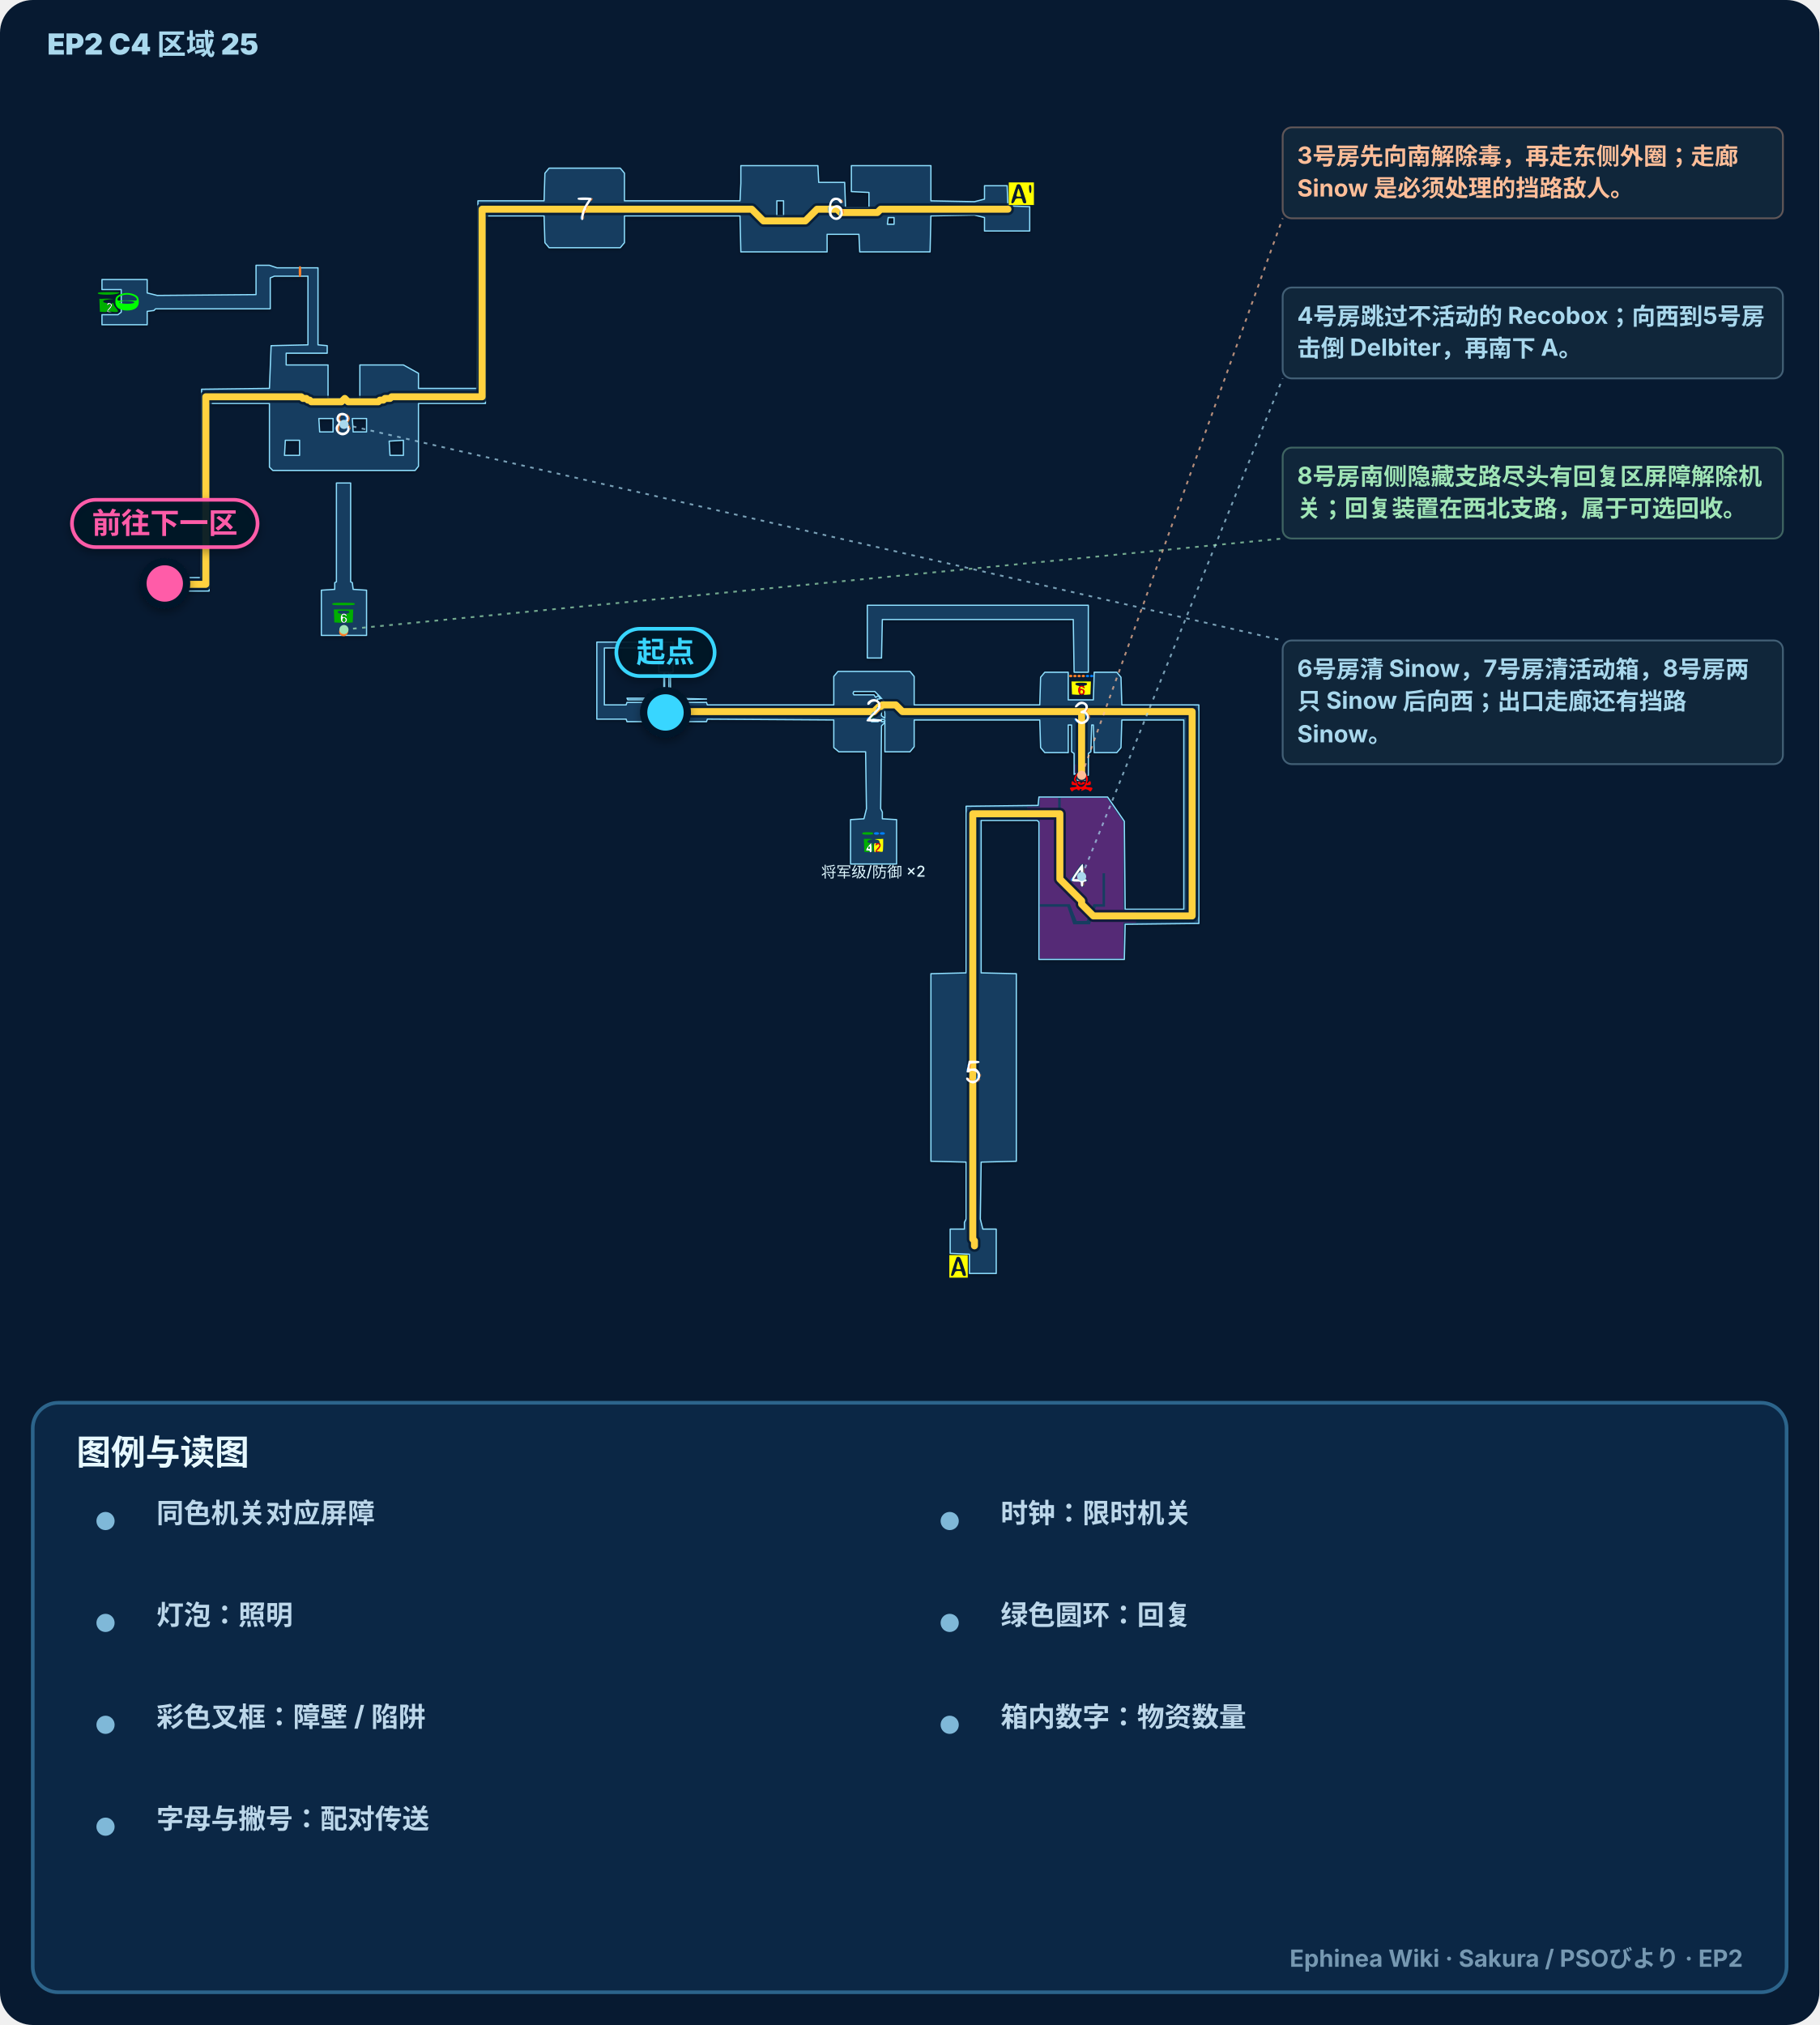
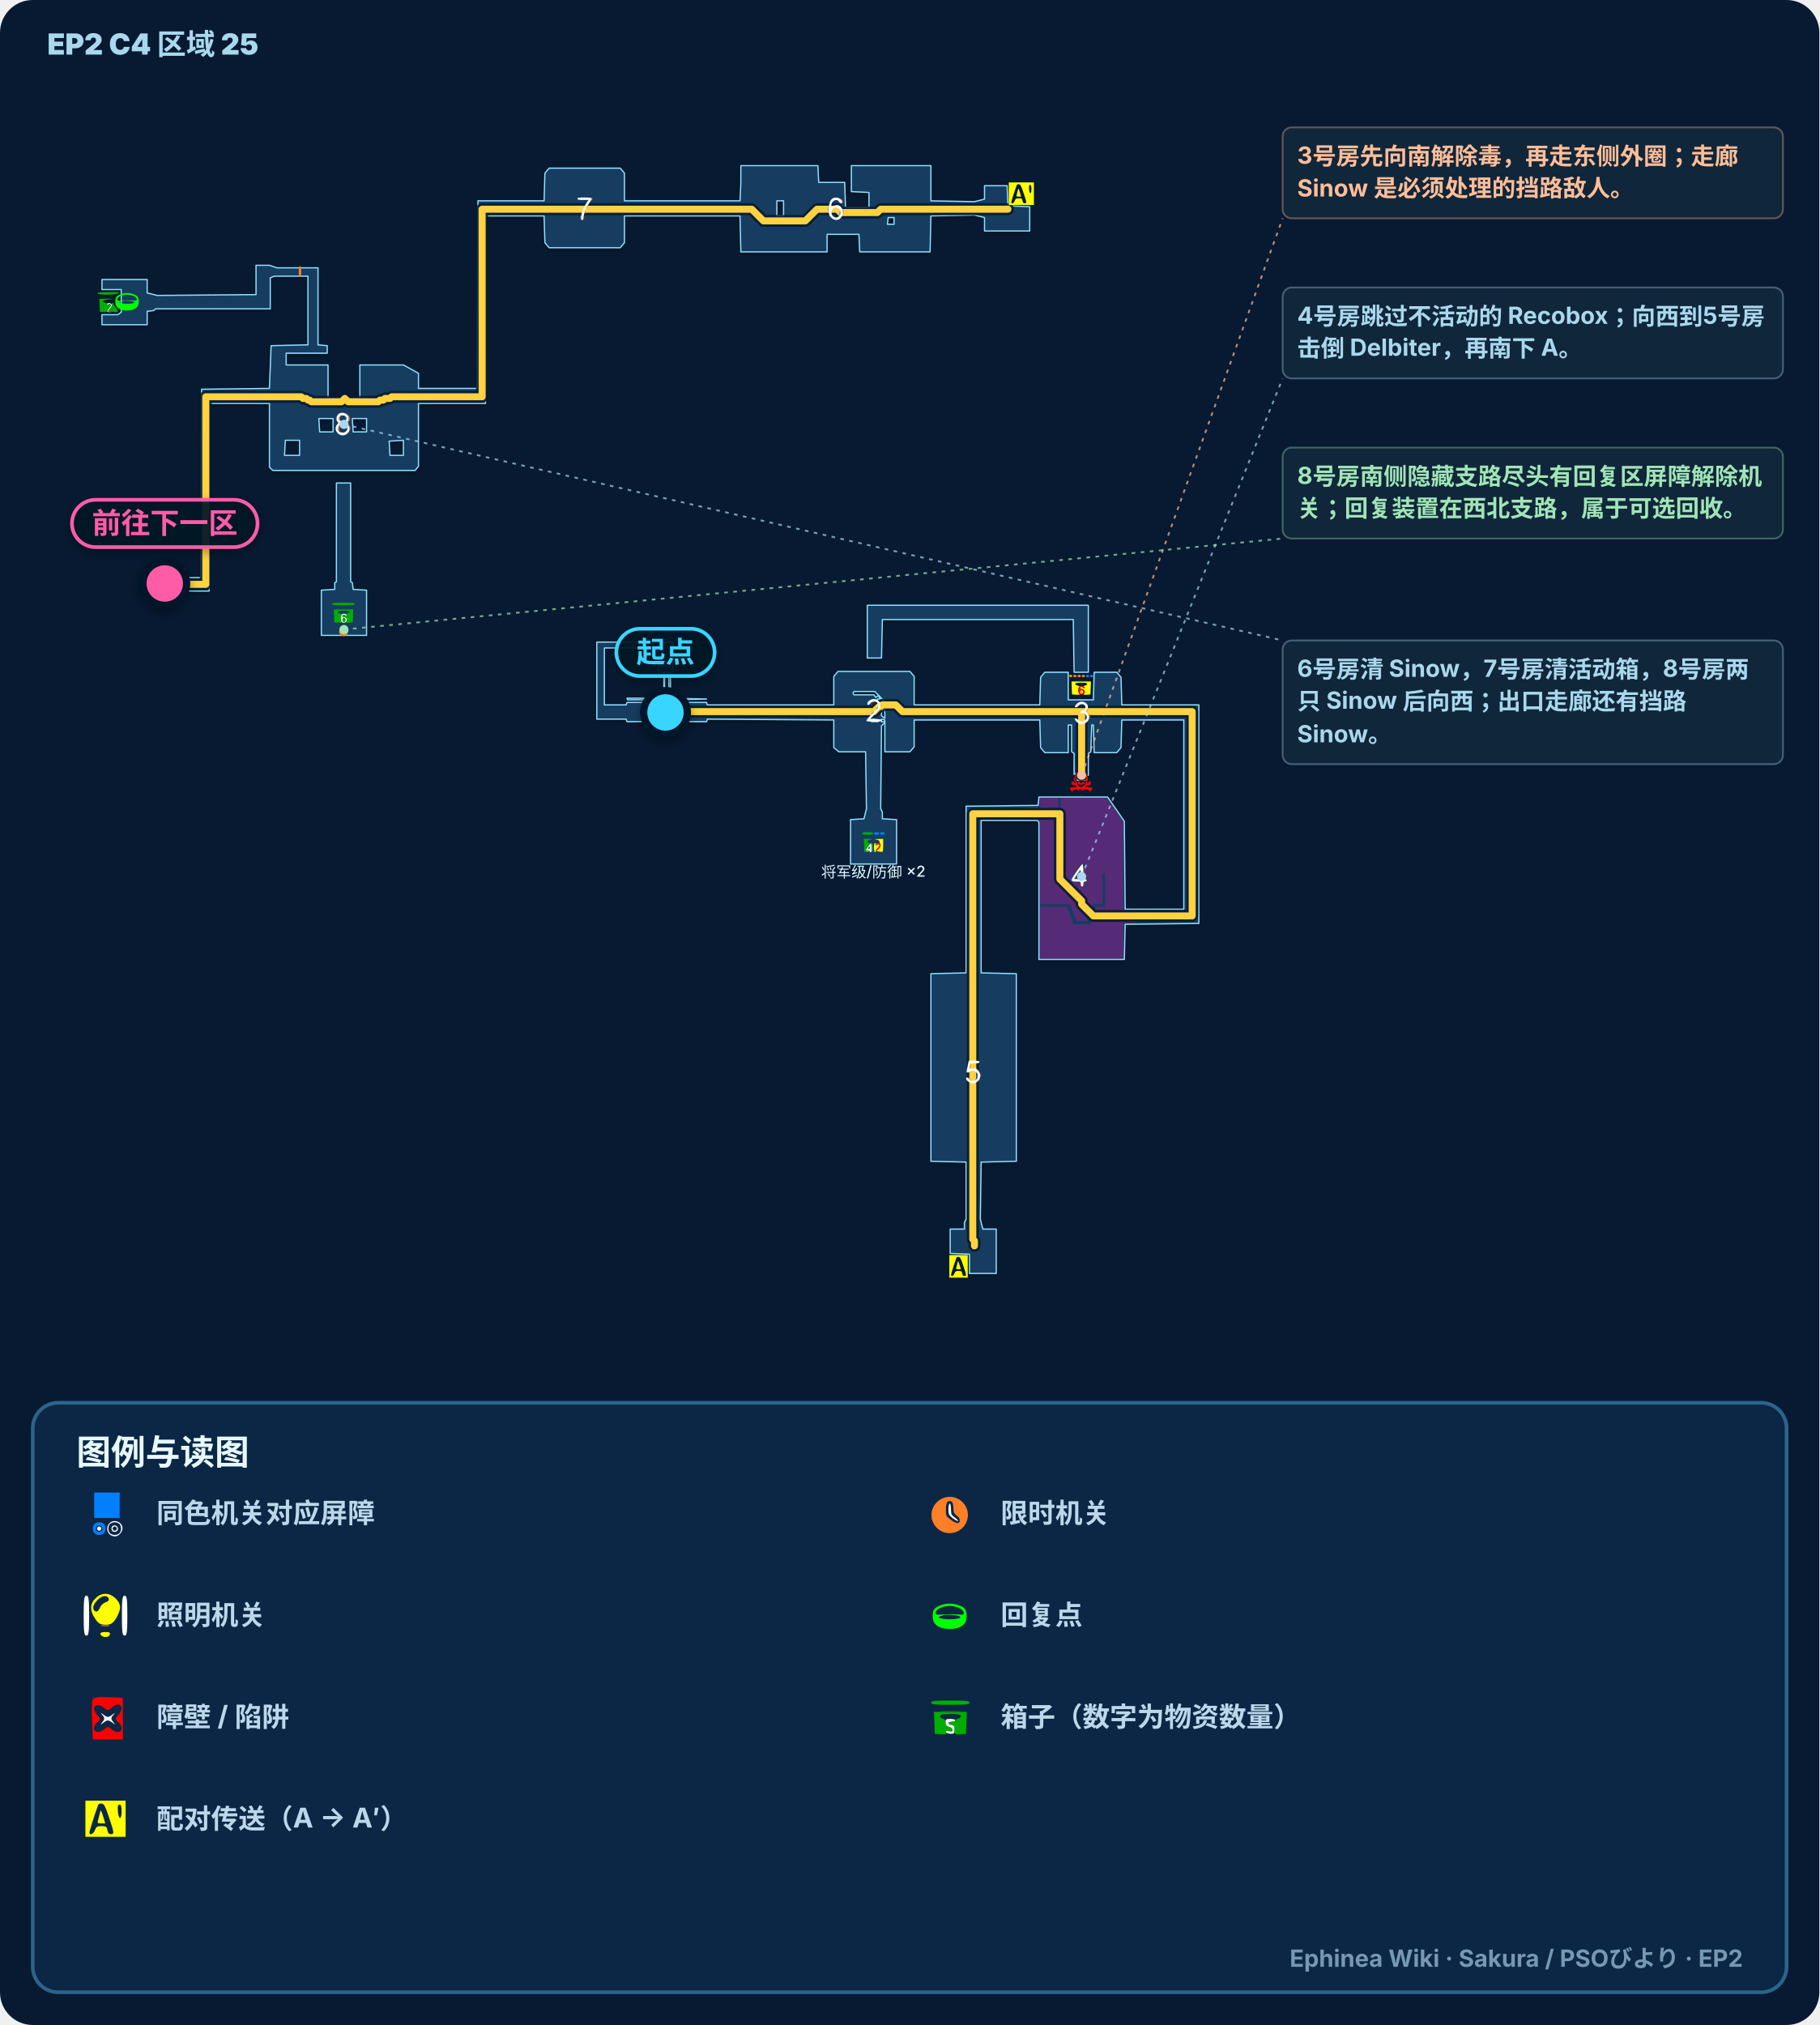
<svg xmlns="http://www.w3.org/2000/svg" viewBox="0 0 1000 1113" role="img" aria-labelledby="title desc" shape-rendering="geometricPrecision">
  <defs>
    <filter id="shadow" x="-30%" y="-30%" width="160%" height="160%">
      <feDropShadow dx="0" dy="2" stdDeviation="2.5" flood-color="#000" flood-opacity=".35" />
    </filter>
    <pattern id="dark-hatch" width="21.728" height="21.728" patternUnits="userSpaceOnUse" patternTransform="rotate(45)">
      <rect width="21.728" height="21.728" fill="#000" fill-opacity=".25" />
      <path d="M0 0V21.728" stroke="#4fe3ff" stroke-opacity=".25" stroke-width="6.518" />
    </pattern>
    <marker id="arrow-main" viewBox="0 0 10 10" refX="6" refY="5" markerWidth="3.2" markerHeight="3.2" orient="auto-start-reverse">
      <path d="M0 0 10 5 0 10Z" fill="#ffd23f" stroke="#061329" stroke-width="1" />
    </marker>
    <marker id="arrow-split" viewBox="0 0 10 10" refX="6" refY="5" markerWidth="3.2" markerHeight="3.2" orient="auto-start-reverse">
      <path d="M0 0 10 5 0 10Z" fill="#f5f7ff" stroke="#061329" stroke-width="1" />
    </marker>
    <marker id="arrow-solo" viewBox="0 0 10 10" refX="6" refY="5" markerWidth="3.2" markerHeight="3.2" orient="auto-start-reverse">
      <path d="M0 0 10 5 0 10Z" fill="#b48cff" stroke="#061329" stroke-width="1" />
    </marker>
  </defs>
  <rect width="1000" height="1113" rx="18" fill="#071a31" />
  <text x="26" y="30" text-anchor="start" fill="#a9d8ed" font-family="system-ui,-apple-system,sans-serif" font-size="16" font-weight="900">EP2 C4 区域 25</text>
  <g transform="translate(7.26068 65.2725) scale(0.460236)">
    <g filter="url(#shadow)">
      <g id="ep2-25-floor">
        <path d="M869 77L868 98L730 98L730 65L725 59L640 59L635 65L634 98L555 98L554 322L484 322L484 304L466 294L414 294L414 334L376 334L376 294L326 294L326 280L375 280L375 271L364 270L364 178L315 178L306 175L290 175L290 210L172 211L160 208L160 192L106 192L106 204L129 204L129 231L125 234L106 234L106 246L160 246L160 230L168 229L170 227L307 227L307 190L312 188L352 188L352 270L308 271L306 322L225 323L224 548L172 548L172 564L234 564L234 340L306 340L306 416L310 420L480 420L484 415L484 340L564 340L564 116L634 116L635 148L640 154L725 154L730 148L730 116L868 116L869 159L972 159L972 138L1010 138L1011 159L1095 159L1096 116L1148 115L1160 118L1160 134L1214 134L1214 105L1188 104L1187 80L1160 80L1160 96L1148 99L1096 98L1096 56L1001 56L1001 87L1022 88L1022 106L994 106L993 76L962 76L961 56L869 56Z M920 108L920 116L912 116L912 98L920 98Z M1052 122L1052 126L1044 126L1045 118L1052 118Z M382 366L382 374L366 374L365 358L382 358Z M422 366L422 374L406 374L405 358L422 358Z M342 393L342 402L324 402L325 384L342 384Z M466 393L466 402L450 402L449 385L466 384Z M386 494L386 553L384 554L384 562L368 563L368 617L422 617L422 563L406 562L405 554L403 553L403 435L386 435Z M1020 612L1020 644L1037 644L1038 598L1266 598L1267 661L1284 661L1284 581L1020 581Z M697 671L697 717L732 717L733 720L828 720L829 717L980 718L980 751L986 756L1018 756L1019 824L1016 836L1000 837L1000 890L1055 890L1055 837L1038 836L1038 828L1036 824L1037 725L1041 721L1041 756L1071 756L1076 750L1076 718L1226 718L1227 751L1232 757L1260 757L1260 724L1264 724L1264 756L1267 758L1267 783L1271 781L1271 790L1280 790L1280 784L1284 784L1284 758L1287 756L1288 724L1290 724L1291 757L1318 757L1323 751L1324 718L1398 718L1398 944L1328 944L1327 839L1307 810L1225 810L1224 820L1138 821L1138 1020L1096 1021L1096 1245L1138 1246L1138 1314L1136 1318L1136 1326L1119 1326L1119 1355L1142 1356L1142 1379L1174 1379L1174 1326L1158 1326L1155 1314L1156 1246L1198 1245L1198 1021L1156 1020L1156 838L1223 838L1225 840L1225 1004L1327 1004L1328 962L1416 961L1416 700L1324 700L1323 667L1318 661L1291 661L1290 694L1260 694L1260 661L1232 661L1227 667L1226 700L1076 700L1076 666L1071 660L985 660L980 666L980 700L829 700L828 697L787 697L785 694L828 693L785 692L785 661L788 661L788 625L697 625Z M771 647L771 661L777 661L777 692L733 692L734 694L777 694L775 697L733 697L732 700L706 700L706 632L770 632Z M783 676L783 692L778 692L778 661L783 661Z M1035 690L1041 697L1032 697L1032 693L1036 693L1033 689L1030 691L1028 688L1004 688L1003 686L1004 684L1029 684Z M783 695L783 697L778 697L778 693L783 693Z M783 703L778 704L778 702Z M1041 710L1041 716L1037 713L1037 709L1040 704Z M1033 718L1033 720L1025 720L1027 717Z M1041 718L1041 720L1037 720L1037 717Z" fill="#173d60" fill-rule="evenodd" />
      </g>
      <path d="" fill="#102b42" fill-rule="evenodd" />
      <path d="" fill="url(#dark-hatch)" fill-rule="evenodd" />
      <path d="M1268 776L1268 782L1270 782L1271 780L1280 780L1281 782L1283 782L1283 771L1268 771Z M1272 785L1271 790L1280 790L1279 783L1272 783Z M1226 816L1226 822L1211 822L1211 837L1226 837L1226 938L1262 938L1270 958L1282 958L1290 938L1301 938L1301 901L1304 901L1304 941L1293 941L1286 962L1266 962L1259 941L1226 941L1226 1003L1326 1003L1326 960L1341 960L1341 945L1326 945L1326 840L1306 811L1251 811L1251 878L1248 878L1248 811L1226 811Z M1279 899L1279 908L1283 908L1283 911L1279 911L1279 917L1275 917L1275 911L1263 911L1263 908L1275 890L1279 890Z M1271 903L1268 908L1275 908L1275 898Z" fill="#542c76" fill-rule="evenodd" />
    </g>
    <path d="M869 77L868 98L730 98L730 65L725 59L640 59L635 65L634 98L555 98L554 322L484 322L484 304L466 294L414 294L414 334L376 334L376 294L326 294L326 280L375 280L375 271L364 270L364 178L315 178L306 175L290 175L290 210L172 211L160 208L160 192L106 192L106 204L129 204L129 231L125 234L106 234L106 246L160 246L160 230L168 229L170 227L307 227L307 190L312 188L352 188L352 270L308 271L306 322L225 323L224 548L172 548L172 564L234 564L234 340L306 340L306 416L310 420L480 420L484 415L484 340L564 340L564 116L634 116L635 148L640 154L725 154L730 148L730 116L868 116L869 159L972 159L972 138L1010 138L1011 159L1095 159L1096 116L1148 115L1160 118L1160 134L1214 134L1214 105L1188 104L1187 80L1160 80L1160 96L1148 99L1096 98L1096 56L1001 56L1001 87L1022 88L1022 106L994 106L993 76L962 76L961 56L869 56Z M920 108L920 116L912 116L912 98L920 98Z M1052 122L1052 126L1044 126L1045 118L1052 118Z M382 366L382 374L366 374L365 358L382 358Z M422 366L422 374L406 374L405 358L422 358Z M342 393L342 402L324 402L325 384L342 384Z M466 393L466 402L450 402L449 385L466 384Z M386 494L386 553L384 554L384 562L368 563L368 617L422 617L422 563L406 562L405 554L403 553L403 435L386 435Z M1020 612L1020 644L1037 644L1038 598L1266 598L1267 661L1284 661L1284 581L1020 581Z M697 671L697 717L732 717L733 720L828 720L829 717L980 718L980 751L986 756L1018 756L1019 824L1016 836L1000 837L1000 890L1055 890L1055 837L1038 836L1038 828L1036 824L1037 725L1041 721L1041 756L1071 756L1076 750L1076 718L1226 718L1227 751L1232 757L1260 757L1260 724L1264 724L1264 756L1267 758L1267 783L1271 781L1271 790L1280 790L1280 784L1284 784L1284 758L1287 756L1288 724L1290 724L1291 757L1318 757L1323 751L1324 718L1398 718L1398 944L1328 944L1327 839L1307 810L1225 810L1224 820L1138 821L1138 1020L1096 1021L1096 1245L1138 1246L1138 1314L1136 1318L1136 1326L1119 1326L1119 1355L1142 1356L1142 1379L1174 1379L1174 1326L1158 1326L1155 1314L1156 1246L1198 1245L1198 1021L1156 1020L1156 838L1223 838L1225 840L1225 1004L1327 1004L1328 962L1416 961L1416 700L1324 700L1323 667L1318 661L1291 661L1290 694L1260 694L1260 661L1232 661L1227 667L1226 700L1076 700L1076 666L1071 660L985 660L980 666L980 700L829 700L828 697L787 697L785 694L828 693L785 692L785 661L788 661L788 625L697 625Z M771 647L771 661L777 661L777 692L733 692L734 694L777 694L775 697L733 697L732 700L706 700L706 632L770 632Z M783 676L783 692L778 692L778 661L783 661Z M1035 690L1041 697L1032 697L1032 693L1036 693L1033 689L1030 691L1028 688L1004 688L1003 686L1004 684L1029 684Z M783 695L783 697L778 697L778 693L783 693Z M783 703L778 704L778 702Z M1041 710L1041 716L1037 713L1037 709L1040 704Z M1033 718L1033 720L1025 720L1027 717Z M1041 718L1041 720L1037 720L1037 717Z" fill="none" stroke="#8edfff" stroke-width="1.5" stroke-linejoin="round" />
    <path d="M780 708 L1028 708 L1034 702 L1036 702 L1038 700 L1054 700 L1062 708 L1276 708 L1276 784 L1276 708 L1408 708 L1408 952 L1290 952 L1276 938 L1276 934 L1250 908 L1250 830 L1146 830 L1146 1136 L1146 1338 L1148 1340 L1148 1346" fill="none" stroke="#071a31" stroke-opacity=".85" stroke-width="14.341" stroke-linecap="round" stroke-linejoin="round" />
    <path data-role="main" d="M780 708 L1028 708 L1034 702 L1036 702 L1038 700 L1054 700 L1062 708 L1276 708 L1276 784 L1276 708 L1408 708 L1408 952 L1290 952 L1276 938 L1276 934 L1250 908 L1250 830 L1146 830 L1146 1136 L1146 1338 L1148 1340 L1148 1346" fill="none" stroke="#ffd23f" stroke-width="8.365" stroke-linecap="round" stroke-linejoin="round" />
    <path d="M1188 108 L1036 108 L1032 112 L988 112 L984 108 L960 108 L946 122 L896 122 L882 108 L680 108 L560 108 L560 332 L452 332 L450 334 L444 334 L442 336 L438 336 L436 338 L400 338 L396 334 L392 338 L356 338 L354 336 L352 336 L350 334 L346 334 L344 332 L230 332 L230 556 L180 556" fill="none" stroke="#071a31" stroke-opacity=".85" stroke-width="14.341" stroke-linecap="round" stroke-linejoin="round" />
    <path data-role="main" d="M1188 108 L1036 108 L1032 112 L988 112 L984 108 L960 108 L946 122 L896 122 L882 108 L680 108 L560 108 L560 332 L452 332 L450 334 L444 334 L442 336 L438 336 L436 338 L400 338 L396 334 L392 338 L356 338 L354 336 L352 336 L350 334 L346 334 L344 332 L230 332 L230 556 L180 556" fill="none" stroke="#ffd23f" stroke-width="8.365" stroke-linecap="round" stroke-linejoin="round" marker-end="url(#arrow-main)" />
    <g transform="translate(0,1450) scale(0.1,-0.1)" fill="#ffffff" stroke="none">
      <path d="M6740 13545 c0 -12 14 -15 65 -15 l65 0 -31 -47 c-50 -79 -76 -193 -44 -193 9 0 15 9 15 25 0 39 35 128 69 178 17 25 31 50 31 56 0 7 -31 11 -85 11 -69 0 -85 -3 -85 -15z M9787 13549 c-30 -18 -47 -65 -47 -134 0 -60 3 -69 29 -96 65 -64 154 -8 137 86 -11 58 -67 82 -114 49 -21 -14 -22 -14 -22 8 0 58 65 91 92 48 15 -23 38 -27 38 -5 0 42 -70 69 -113 44z m75 -126 c37 -33 11 -103 -38 -103 -13 0 -30 10 -38 22 -43 61 22 130 76 81z M1127 12294 c-14 -14 -7 -26 8 -14 12 10 19 10 27 2 9 -9 5 -19 -15 -40 -36 -38 -34 -52 6 -51 31 2 31 2 3 6 l-28 5 27 28 c15 15 25 36 23 47 -3 18 -38 30 -51 17z M3900 10983 c-38 -14 -54 -79 -26 -102 13 -11 12 -15 -5 -32 -27 -27 -24 -74 6 -104 70 -71 187 19 126 96 -17 22 -17 27 -5 44 40 55 -26 123 -96 98z m74 -45 c14 -23 -3 -52 -33 -56 -42 -6 -67 38 -39 66 17 17 58 11 72 -10z m1 -108 c40 -44 -13 -98 -71 -71 -17 8 -24 19 -24 40 0 49 61 69 95 31z M3922 8578 c-17 -17 -15 -73 3 -88 31 -26 82 13 56 44 -8 9 -22 16 -32 16 -21 0 -25 15 -8 26 6 3 16 1 22 -5 17 -17 31 -13 17 4 -15 18 -42 19 -58 3z m45 -54 c8 -21 -13 -42 -28 -27 -13 13 -5 43 11 43 6 0 13 -7 17 -16z M10235 7558 c-23 -13 -35 -28 -35 -45 0 -20 24 -15 38 7 14 22 61 27 80 8 27 -27 13 -64 -40 -114 -51 -47 -88 -91 -88 -106 0 -5 41 -8 90 -8 73 0 90 3 90 15 0 12 -14 15 -65 15 -36 0 -65 2 -65 5 0 2 27 31 60 63 52 50 60 63 60 94 0 61 -69 98 -125 66z M7763 7502 c-53 -47 -58 -73 -8 -42 l35 22 0 -106 c0 -88 3 -106 15 -106 13 0 15 22 15 135 0 74 -3 135 -7 135 -5 -1 -27 -18 -50 -38z M12705 7515 c-14 -13 -25 -29 -25 -35 0 -17 24 -11 43 10 22 26 63 26 77 1 13 -26 3 -50 -25 -57 -36 -9 -40 -34 -7 -34 51 0 71 -50 34 -83 -25 -23 -58 -21 -82 3 -22 22 -40 26 -40 10 0 -21 49 -60 75 -60 77 0 124 81 75 130 -19 19 -19 22 -5 44 44 67 -62 130 -120 71z M10224 5828 c-12 -12 -27 -33 -33 -45 -11 -21 -9 -23 14 -23 14 0 25 -4 25 -10 0 -14 17 -12 23 3 2 6 1 32 -2 55 l-6 44 -21 -24z m2 -45 c-10 -10 -19 5 -10 18 6 11 8 11 12 0 2 -7 1 -15 -2 -18z M12701 5513 c-78 -112 -78 -123 -6 -123 54 0 55 0 55 -30 0 -20 5 -30 15 -30 10 0 15 10 15 30 0 23 4 30 20 30 11 0 20 7 20 15 0 8 -9 15 -20 15 -19 0 -20 7 -20 90 0 50 -4 90 -9 90 -5 0 -37 -39 -70 -87z m49 -38 l0 -55 -40 0 -40 0 36 55 c20 30 38 55 40 55 2 0 4 -25 4 -55z M11400 3193 c-6 -32 -13 -64 -15 -70 -5 -15 31 -18 40 -3 10 17 61 11 78 -8 22 -24 21 -65 -1 -85 -26 -23 -69 -22 -84 3 -15 23 -38 27 -38 6 0 -22 49 -56 82 -56 19 0 40 10 59 29 38 38 39 87 3 126 -22 24 -31 27 -65 22 -41 -5 -44 -2 -33 41 6 19 13 22 60 22 41 0 54 4 54 15 0 12 -14 15 -64 15 l-65 0 -11 -57z" />
    </g>
    <g transform="translate(0,1450) scale(0.1,-0.1)" fill="#ffff00" stroke="none">
      <path d="M11890 13605 l0 -135 150 0 150 0 0 135 0 135 -150 0 -150 0 0 -135z m176 10 c40 -118 40 -125 14 -125 -15 0 -22 9 -26 30 -6 27 -10 30 -44 30 -33 0 -39 -4 -49 -30 -10 -30 -41 -42 -41 -17 0 11 42 144 65 205 3 7 15 12 27 10 17 -2 27 -21 54 -103z m94 44 c0 -66 -24 -62 -28 4 -2 37 0 47 12 47 12 0 16 -12 16 -51z M11997 13643 c-4 -15 -9 -38 -13 -50 -6 -20 -3 -23 24 -23 l30 0 -14 47 c-18 58 -20 60 -27 26z M12642 7703 l3 -78 50 -3 c40 -3 48 -1 38 9 -7 7 -13 28 -13 45 0 18 6 36 13 41 8 5 2 9 -18 13 -18 3 -30 11 -30 20 0 12 15 15 70 15 56 0 70 -3 70 -15 0 -8 -10 -16 -23 -18 -19 -3 -21 -6 -11 -18 14 -16 -2 -19 -18 -3 -6 6 -16 8 -22 5 -17 -11 -13 -26 8 -26 30 0 47 -28 32 -51 -11 -19 -10 -20 31 -17 l43 3 3 78 3 77 -116 0 -116 0 3 -77z M12743 7664 c-8 -21 13 -42 28 -27 13 13 5 43 -11 43 -6 0 -13 -7 -17 -16z M10310 5891 c24 -4 35 -11 35 -23 0 -9 4 -20 8 -24 14 -14 7 -41 -19 -65 l-26 -24 34 -7 c18 -3 36 -4 40 -2 5 3 8 39 8 80 l0 74 -57 -1 c-49 -1 -52 -3 -23 -8z M10280 5795 c0 -30 5 -55 10 -55 6 0 10 5 10 12 0 7 12 25 27 40 20 21 24 31 15 40 -8 8 -15 8 -28 -3 -16 -12 -17 -12 -11 4 4 11 2 17 -8 17 -11 0 -15 -13 -15 -55z M11180 795 l0 -135 110 0 110 0 0 135 0 135 -110 0 -110 0 0 -135z m166 10 c40 -118 40 -125 14 -125 -15 0 -22 9 -26 30 -6 27 -10 30 -44 30 -33 0 -39 -4 -49 -30 -10 -30 -41 -42 -41 -17 0 11 42 144 65 205 3 7 15 12 27 10 17 -2 27 -21 54 -103z M11277 833 c-4 -15 -9 -38 -13 -50 -6 -20 -3 -23 24 -23 l30 0 -14 47 c-18 58 -20 60 -27 26z" />
    </g>
    <g transform="translate(0,1450) scale(0.1,-0.1)" fill="#00ff00" stroke="none">
      <path d="M1274 12401 c-46 -21 -54 -35 -54 -91 0 -63 52 -100 140 -100 89 0 140 37 140 102 0 54 -12 73 -60 92 -53 21 -115 20 -166 -3z m166 -19 c43 -21 50 -59 10 -54 -14 2 -54 3 -90 3 -36 0 -76 -1 -90 -3 -19 -2 -25 2 -25 17 0 27 58 55 115 55 25 0 61 -8 80 -18z m1 -68 c21 -13 -15 -24 -81 -24 -65 0 -111 14 -80 24 8 2 22 7 30 10 19 7 116 0 131 -10z" />
    </g>
    <g transform="translate(0,1450) scale(0.1,-0.1)" fill="#00ae00" stroke="none">
      <path d="M1010 12415 c0 -22 205 -22 246 0 27 14 20 15 -108 15 -116 0 -138 -2 -138 -15z M1032 12273 l3 -78 43 -3 c29 -2 42 1 42 9 0 7 12 26 27 41 20 21 24 31 15 40 -8 8 -15 8 -28 -3 -16 -12 -17 -12 -11 3 4 13 0 18 -21 20 -16 2 -27 9 -27 18 0 11 16 16 65 21 l65 6 -88 1 -88 2 3 -77z M1177 12279 c4 -13 -3 -30 -22 -49 l-27 -28 55 -7 c75 -10 84 -1 47 41 -16 19 -30 41 -30 49 0 8 -6 15 -14 15 -9 0 -12 -7 -9 -21z M3810 8705 c0 -13 22 -15 135 -15 113 0 135 2 135 15 0 13 -22 15 -135 15 -113 0 -135 -2 -135 -15z M3832 8563 l3 -78 50 -3 c40 -3 48 -1 38 9 -7 7 -13 28 -13 45 0 18 6 36 13 41 8 5 2 9 -18 13 -18 3 -30 11 -30 20 0 12 15 15 70 15 56 0 70 -3 70 -15 0 -8 -10 -16 -23 -18 -19 -3 -21 -6 -11 -18 14 -16 -2 -19 -18 -3 -6 6 -16 8 -22 5 -17 -11 -13 -26 8 -26 30 0 47 -28 32 -51 -11 -19 -10 -20 31 -17 l43 3 3 78 3 77 -116 0 -116 0 3 -77z M3933 8524 c-8 -21 13 -42 28 -27 13 13 5 43 -11 43 -6 0 -13 -7 -17 -16z M10140 5965 c0 -12 14 -15 65 -15 51 0 65 3 65 15 0 12 -14 15 -65 15 -51 0 -65 -3 -65 -15z M10162 5823 l3 -78 33 -3 c18 -2 32 1 32 7 0 6 -11 11 -25 11 -23 0 -25 2 -14 23 6 12 20 32 31 43 19 21 19 21 -3 27 -31 8 -18 31 22 38 28 5 23 7 -24 8 l-58 1 3 -77z M10252 5795 c1 -30 6 -55 10 -55 4 0 8 25 8 55 0 31 -5 55 -10 55 -6 0 -9 -23 -8 -55z M10216 5801 c-4 -7 -5 -15 -2 -18 9 -9 19 4 14 18 -4 11 -6 11 -12 0z" />
    </g>
    <g transform="translate(0,1450) scale(0.1,-0.1)" fill="#008800" stroke="none">
      <path d="M1073 12353 c26 -2 67 -2 90 0 23 2 2 3 -48 3 -49 0 -68 -1 -42 -3z M3888 8643 c34 -2 88 -2 120 0 31 2 3 3 -63 3 -66 0 -92 -1 -57 -3z M12698 7783 c34 -2 88 -2 120 0 31 2 3 3 -63 3 -66 0 -92 -1 -57 -3z M10254 7348 l-19 -23 23 19 c21 18 27 26 19 26 -2 0 -12 -10 -23 -22z M10188 5903 c18 -2 45 -2 60 0 15 2 0 4 -33 4 -33 0 -45 -2 -27 -4z M10308 5903 c18 -2 45 -2 60 0 15 2 0 4 -33 4 -33 0 -45 -2 -27 -4z" />
    </g>
    <g transform="translate(0,1450) scale(0.1,-0.1)" fill="#ff0000" stroke="none">
      <path d="M12732 7718 c-17 -17 -15 -73 3 -88 31 -26 82 13 56 44 -8 9 -22 16 -32 16 -21 0 -25 15 -8 26 6 3 16 1 22 -5 17 -17 31 -13 17 4 -15 18 -42 19 -58 3z m45 -54 c8 -21 -13 -42 -28 -27 -13 13 -5 43 11 43 6 0 13 -7 17 -16z M7822 7290 c0 -14 2 -19 5 -12 2 6 2 18 0 25 -3 6 -5 1 -5 -13z M12724 6690 c-42 -17 -71 -88 -44 -105 6 -3 10 -11 10 -17 0 -6 -8 -4 -18 5 -25 23 -32 21 -32 -7 0 -19 5 -23 25 -23 14 0 29 -3 32 -7 11 -11 -7 -20 -42 -20 -19 0 -35 -5 -35 -10 1 -15 30 -53 30 -39 0 6 14 16 30 22 18 6 30 6 30 0 0 -5 7 -9 16 -9 8 0 13 4 10 8 -2 4 4 8 14 8 14 0 16 -3 8 -13 -8 -11 -7 -12 8 -7 10 4 24 10 29 14 12 9 50 -4 60 -20 5 -8 11 -5 21 7 22 29 16 39 -21 39 -35 0 -53 9 -42 20 3 4 18 7 32 7 20 0 25 4 25 23 0 27 -12 31 -30 9 -18 -22 -23 -12 -9 17 14 32 -11 85 -47 98 -29 12 -32 12 -60 0z m82 -45 c23 -55 -7 -125 -54 -125 -22 0 -52 34 -52 60 0 11 -4 20 -10 20 -11 0 4 46 22 67 6 7 26 13 45 13 29 0 36 -5 49 -35z M12715 6580 c-15 -24 26 -42 63 -29 27 10 29 29 3 29 -11 0 -22 -8 -24 -17 -4 -16 -5 -16 -6 -2 -1 20 -28 33 -36 19z M10307 5844 c-14 -14 -7 -26 8 -14 12 10 19 10 27 2 9 -9 5 -19 -15 -40 -36 -38 -34 -52 6 -51 31 2 31 2 3 6 l-28 5 27 28 c15 15 25 36 23 47 -3 18 -38 30 -51 17z" />
    </g>
    <g transform="translate(0,1450) scale(0.1,-0.1)" fill="#ff7f27" stroke="none">
      <path d="M6902 13532 c-11 -25 -11 -25 4 -10 9 9 15 21 13 27 -2 6 -10 -2 -17 -17z M9891 13535 c1 -19 18 -51 18 -35 0 8 -4 22 -9 30 -5 8 -9 11 -9 5z M6850 13449 c-7 -11 -10 -23 -7 -25 2 -2 9 7 15 21 14 30 7 33 -8 4z M9906 13400 c8 -43 14 -51 14 -19 0 13 -5 31 -10 39 -7 11 -8 5 -4 -20z M6826 13395 c-3 -9 -6 -22 -5 -28 0 -7 5 -1 10 12 5 13 8 26 5 28 -2 2 -6 -3 -10 -12z M6812 13320 c0 -19 2 -27 5 -17 2 9 2 25 0 35 -3 9 -5 1 -5 -18z M3410 12675 c0 -51 3 -65 15 -65 12 0 15 14 15 65 0 51 -3 65 -15 65 -12 0 -15 -14 -15 -65z M3997 10953 c17 -31 17 -35 1 -62 -14 -26 -14 -32 -2 -42 8 -6 18 -26 23 -43 7 -22 9 -25 10 -10 1 12 -8 32 -18 45 -17 22 -17 27 -5 44 19 26 18 49 -6 76 l-20 24 17 -32z M3902 10948 c-17 -17 -15 -43 5 -59 15 -13 15 -12 2 9 -11 18 -11 26 -1 42 14 23 12 26 -6 8z M3887 10833 c-9 -9 -9 -61 1 -66 4 -3 7 12 7 34 0 21 0 39 -1 39 0 0 -4 -3 -7 -7z M3907 8412 c-33 -36 -8 -92 40 -92 25 0 53 30 53 57 0 46 -62 69 -93 35z M12610 7845 c0 -8 9 -15 20 -15 11 0 20 7 20 15 0 8 -9 15 -20 15 -11 0 -20 -7 -20 -15z M12660 7845 c0 -8 9 -15 20 -15 11 0 20 7 20 15 0 8 -9 15 -20 15 -11 0 -20 -7 -20 -15z M12710 7845 c0 -8 9 -15 20 -15 11 0 20 7 20 15 0 8 -9 15 -20 15 -11 0 -20 -7 -20 -15z M12760 7845 c0 -8 9 -15 20 -15 11 0 20 7 20 15 0 8 -9 15 -20 15 -11 0 -20 -7 -20 -15z M7824 7415 c0 -60 1 -84 3 -52 2 32 2 81 0 110 -2 29 -3 3 -3 -58z M10362 7495 c0 -16 2 -22 5 -12 2 9 2 23 0 30 -3 6 -5 -1 -5 -18z M10316 7411 l-40 -46 44 42 c24 23 42 44 40 46 -3 2 -23 -17 -44 -42z M12822 7440 c-18 -29 -15 -38 4 -12 9 13 14 25 12 27 -2 2 -9 -5 -16 -15z M12836 7401 c4 -8 11 -28 15 -45 6 -29 7 -29 8 -5 1 14 -6 34 -15 45 -8 10 -12 13 -8 5z M12784 5510 c0 -52 1 -74 3 -47 2 26 2 68 0 95 -2 26 -3 4 -3 -48z M12782 5360 c0 -19 2 -27 5 -17 2 9 2 25 0 35 -3 9 -5 1 -5 -18z M11425 3190 c-4 -17 -5 -34 -2 -36 2 -3 7 10 11 27 8 42 0 50 -9 9z M11552 3075 c0 -16 2 -22 5 -12 2 9 2 23 0 30 -3 6 -5 -1 -5 -18z M11410 3043 c0 -6 8 -17 18 -24 16 -13 16 -13 2 6 -8 11 -16 22 -17 24 -2 2 -3 0 -3 -6z M11526 3012 l-19 -27 24 22 c12 12 21 24 18 27 -2 2 -13 -8 -23 -22z" />
    </g>
    <g transform="translate(0,1450) scale(0.1,-0.1)" fill="#0080ff" stroke="none">
      <path d="M9733 13420 c0 -30 2 -43 4 -27 2 15 2 39 0 55 -2 15 -4 2 -4 -28z M9869 13378 c-3 -22 -1 -34 4 -29 5 5 7 21 5 37 -3 27 -4 26 -9 -8z M6772 13315 c0 -16 2 -22 5 -12 2 9 2 23 0 30 -3 6 -5 -1 -5 -18z M3961 10943 c12 -20 12 -26 0 -45 -13 -21 -13 -22 2 -9 10 7 17 21 17 31 0 10 -7 24 -17 31 -15 13 -15 12 -2 -8z M3852 10920 c0 -14 2 -19 5 -12 2 6 2 18 0 25 -3 6 -5 1 -5 -13z M3842 10800 c0 -14 2 -19 5 -12 2 6 2 18 0 25 -3 6 -5 1 -5 -13z M3982 10800 c0 -14 2 -19 5 -12 2 6 2 18 0 25 -3 6 -5 1 -5 -13z M12810 7845 c0 -8 9 -15 20 -15 11 0 20 7 20 15 0 8 -9 15 -20 15 -11 0 -20 -7 -20 -15z M12860 7845 c0 -8 9 -15 20 -15 11 0 20 7 20 15 0 8 -9 15 -20 15 -11 0 -20 -7 -20 -15z M7769 7513 l-24 -28 28 24 c15 14 27 26 27 28 0 8 -8 1 -31 -24z M7713 7465 c-3 -9 -3 -18 -1 -21 3 -3 8 4 11 16 6 23 -1 27 -10 5z M10311 7457 c-13 -21 -12 -21 5 -5 10 10 16 20 13 22 -3 3 -11 -5 -18 -17z M7784 7370 c0 -58 1 -81 3 -52 2 28 2 76 0 105 -2 28 -3 5 -3 -53z M10254 7398 l-19 -23 23 19 c21 18 27 26 19 26 -2 0 -12 -10 -23 -22z M12797 7390 c6 -8 13 -26 16 -40 l4 -25 2 26 c0 15 -7 33 -16 40 -16 12 -17 12 -6 -1z M10200 7345 c-7 -9 -11 -17 -9 -20 3 -2 10 5 17 15 14 24 10 26 -8 5z M12670 7333 c0 -6 9 -21 21 -34 l20 -24 -17 30 c-24 39 -24 40 -24 28z M10280 5965 c0 -10 10 -15 30 -15 20 0 30 5 30 15 0 10 -10 15 -30 15 -20 0 -30 -5 -30 -15z M10350 5965 c0 -10 10 -15 30 -15 20 0 30 5 30 15 0 10 -10 15 -30 15 -20 0 -30 -5 -30 -15z M12634 5425 c-3 -8 -4 -20 -2 -27 3 -7 7 -1 10 15 6 29 1 36 -8 12z M11392 3190 c0 -14 2 -19 5 -12 2 6 2 18 0 25 -3 6 -5 1 -5 -13z M11382 3140 c0 -14 2 -19 5 -12 2 6 2 18 0 25 -3 6 -5 1 -5 -13z M11511 3076 c0 -16 -9 -39 -18 -50 -17 -21 -17 -21 6 0 16 15 21 29 18 50 l-4 29 -2 -29z" />
    </g>
    <g transform="translate(0,1450) scale(0.1,-0.1)" fill="#fff200" stroke="none">
      <path d="" />
    </g>
    <text x="965" y="906" text-anchor="start" fill="#dff8ff" font-family="system-ui,-apple-system,sans-serif" font-size="18" font-weight="500">将军级/防御 ×2</text>
  </g>
  <g transform="translate(365.784 391.58)" filter="url(#shadow)">
    <circle r="12" fill="#39d6ff" stroke="#061329" stroke-width="4" />
    <rect x="-27" y="-46" width="54" height="26" rx="13" fill="#061329" fill-opacity=".9" stroke="#39d6ff" stroke-width="2" />
    <text x="0" y="-27.5" text-anchor="middle" fill="#39d6ff" font-family="system-ui,-apple-system,sans-serif" font-size="16" font-weight="900">起点</text>
  </g>
  <g transform="translate(90.5633 320.703)" filter="url(#shadow)">
    <circle r="12" fill="#ff5ca8" stroke="#061329" stroke-width="4" />
    <rect x="-51" y="-46" width="102" height="26" rx="13" fill="#061329" fill-opacity=".9" stroke="#ff5ca8" stroke-width="2" />
    <text x="0" y="-27.5" text-anchor="middle" fill="#ff5ca8" font-family="system-ui,-apple-system,sans-serif" font-size="16" font-weight="900">前往下一区</text>
  </g>
  <path d="M594.521 426.097L705 120" fill="none" stroke="#ffbe99" stroke-opacity=".7" stroke-width="1" stroke-dasharray="2 3" />
  <circle cx="594.521" cy="426.097" r="2.5" fill="#ffbe99" />
  <path d="M594.521 481.786L705 208" fill="none" stroke="#a9d8ed" stroke-opacity=".7" stroke-width="1" stroke-dasharray="2 3" />
  <circle cx="594.521" cy="481.786" r="2.5" fill="#a9d8ed" />
  <path d="M189.054 346.016L705 296" fill="none" stroke="#a0e5b6" stroke-opacity=".7" stroke-width="1" stroke-dasharray="2 3" />
  <circle cx="189.054" cy="346.016" r="2.5" fill="#a0e5b6" />
  <path d="M189.054 233.258L705 352" fill="none" stroke="#a9d8ed" stroke-opacity=".7" stroke-width="1" stroke-dasharray="2 3" />
  <circle cx="189.054" cy="233.258" r="2.5" fill="#a9d8ed" />
  <g data-callout="poison-before-loop">
    <rect data-callout-box="" x="705" y="70" width="275" height="50" rx="5" fill="#10263a" stroke="#ffbe99" stroke-opacity=".35" />
    <text x="713" y="90" text-anchor="start" fill="#ffbe99" font-family="system-ui,-apple-system,sans-serif" font-size="13" font-weight="650">3号房先向南解除毒，再走东侧外圈；走廊</text>
    <text x="713" y="108" text-anchor="start" fill="#ffbe99" font-family="system-ui,-apple-system,sans-serif" font-size="13" font-weight="650">Sinow 是必须处理的挡路敌人。</text>
  </g>
  <g data-callout="active-boxes-delbiter">
    <rect data-callout-box="" x="705" y="158" width="275" height="50" rx="5" fill="#10263a" stroke="#a9d8ed" stroke-opacity=".35" />
    <text x="713" y="178" text-anchor="start" fill="#a9d8ed" font-family="system-ui,-apple-system,sans-serif" font-size="13" font-weight="650">4号房跳过不活动的 Recobox；向西到5号房</text>
    <text x="713" y="196" text-anchor="start" fill="#a9d8ed" font-family="system-ui,-apple-system,sans-serif" font-size="13" font-weight="650">击倒 Delbiter，再南下 A。</text>
  </g>
  <g data-callout="hidden-heal-switch">
    <rect data-callout-box="" x="705" y="246" width="275" height="50" rx="5" fill="#10263a" stroke="#a0e5b6" stroke-opacity=".35" />
    <text x="713" y="266" text-anchor="start" fill="#a0e5b6" font-family="system-ui,-apple-system,sans-serif" font-size="13" font-weight="650">8号房南侧隐藏支路尽头有回复区屏障解除机</text>
    <text x="713" y="284" text-anchor="start" fill="#a0e5b6" font-family="system-ui,-apple-system,sans-serif" font-size="13" font-weight="650">关；回复装置在西北支路，属于可选回收。</text>
  </g>
  <g data-callout="exit-sinows">
    <rect data-callout-box="" x="705" y="352" width="275" height="68" rx="5" fill="#10263a" stroke="#a9d8ed" stroke-opacity=".35" />
    <text x="713" y="372" text-anchor="start" fill="#a9d8ed" font-family="system-ui,-apple-system,sans-serif" font-size="13" font-weight="650">6号房清 Sinow，7号房清活动箱，8号房两</text>
    <text x="713" y="390" text-anchor="start" fill="#a9d8ed" font-family="system-ui,-apple-system,sans-serif" font-size="13" font-weight="650">只 Sinow 后向西；出口走廊还有挡路</text>
    <text x="713" y="408" text-anchor="start" fill="#a9d8ed" font-family="system-ui,-apple-system,sans-serif" font-size="13" font-weight="650">Sinow。</text>
  </g>
  <g transform="translate(18 771)">
    <rect width="964" height="324" rx="14" fill="#0b2745" stroke="#2c648b" stroke-width="2" />
    <text x="24" y="34" text-anchor="start" fill="#e7f9ff" font-family="system-ui,-apple-system,sans-serif" font-size="19" font-weight="900">图例与读图</text>
-     <circle cx="40" cy="65" r="5" fill="#7fb8d8" />
+     <svg x="26" y="47" width="28" height="28" viewBox="784 392 30 36">
+       <g transform="translate(0,1250) scale(0.1,-0.1)" fill="#ffffff" stroke="none">
+         <path d="M8017 8332 c-33 -36 -8 -92 40 -92 25 0 53 30 53 57 0 46 -62 69 -93 35z m71 -4 c7 -7 12 -21 12 -33 0 -12 -5 -26 -12 -33 -7 -7 -21 -12 -33 -12 -12 0 -26 5 -33 12 -7 7 -12 21 -12 33 0 12 5 26 12 33 7 7 21 12 33 12 12 0 26 -5 33 -12z M8034 8305 c-4 -9 -2 -21 4 -27 15 -15 44 -1 40 19 -4 23 -36 29 -44 8z m36 -10 c0 -8 -7 -15 -15 -15 -8 0 -15 7 -15 15 0 8 7 15 15 15 8 0 15 -7 15 -15z M7930 8295 c0 -8 7 -15 15 -15 8 0 15 7 15 15 0 8 -7 15 -15 15 -8 0 -15 -7 -15 -15z" />
+       </g>
+       <g transform="translate(0,1250) scale(0.1,-0.1)" fill="#0080ff" stroke="none">
+         <path d="M7910 8460 l0 -90 90 0 90 0 0 90 0 90 -90 0 -90 0 0 -90z M7912 8328 c-7 -7 -12 -21 -12 -33 0 -12 5 -26 12 -33 7 -7 21 -12 33 -12 12 0 26 5 33 12 7 7 12 21 12 33 0 12 -5 26 -12 33 -7 7 -21 12 -33 12 -12 0 -26 -5 -33 -12z m56 -31 c4 -20 -25 -34 -40 -19 -15 15 -1 44 19 40 10 -2 19 -11 21 -21z" />
+       </g>
+     </svg>
    <text x="68" y="66" fill="#bcd7ea" font-family="system-ui,-apple-system,sans-serif" font-size="15" font-weight="650">
      <tspan x="68" dy="0">同色机关对应屏障</tspan>
    </text>
-     <circle cx="504" cy="65" r="5" fill="#7fb8d8" />
+     <svg x="490" y="47" width="28" height="28" viewBox="982 210 40 40">
+       <g transform="translate(0,1100) scale(0.1,-0.1)" fill="#ffffff" stroke="none">
+         <path d="M10010 8736 c0 -40 4 -48 35 -72 20 -15 38 -24 41 -21 3 2 -9 15 -25 27 -27 18 -31 28 -31 66 0 24 -4 44 -10 44 -5 0 -10 -20 -10 -44z" />
+       </g>
+       <g transform="translate(0,1100) scale(0.1,-0.1)" fill="#ff7f27" stroke="none">
+         <path d="M9975 8825 c-102 -36 -131 -160 -56 -236 78 -77 210 -41 239 64 30 110 -76 209 -183 172z m69 -41 c3 -9 6 -31 6 -49 0 -24 7 -37 25 -49 27 -18 33 -51 11 -59 -8 -3 -33 7 -55 24 -37 26 -41 33 -41 73 0 57 8 76 30 76 10 0 21 -7 24 -16z" />
+       </g>
+     </svg>
    <text x="532" y="66" fill="#bcd7ea" font-family="system-ui,-apple-system,sans-serif" font-size="15" font-weight="650">
-       <tspan x="532" dy="0">时钟：限时机关</tspan>
+       <tspan x="532" dy="0">限时机关</tspan>
    </text>
-     <circle cx="40" cy="121" r="5" fill="#7fb8d8" />
+     <svg x="26" y="103" width="28" height="28" viewBox="597 781 26 28">
+       <g transform="translate(0,1100) scale(0.1,-0.1)" fill="#ffffff" stroke="none">
+         <path d="M5980 3050 c0 -91 3 -110 15 -110 12 0 15 19 15 110 0 91 -3 110 -15 110 -12 0 -15 -19 -15 -110z M6190 3050 c0 -91 3 -110 15 -110 12 0 15 19 15 110 0 91 -3 110 -15 110 -12 0 -15 -19 -15 -110z" />
+       </g>
+       <g transform="translate(0,1100) scale(0.1,-0.1)" fill="#ffff00" stroke="none">
+         <path d="M6045 3145 c-31 -30 -32 -69 -2 -112 18 -27 29 -33 57 -33 29 0 39 6 58 35 12 19 22 46 22 60 0 36 -42 75 -80 75 -19 0 -40 -9 -55 -25z m73 -3 c2 -8 -6 -16 -18 -19 -12 -3 -26 -17 -31 -30 -5 -14 -15 -23 -22 -20 -22 7 -19 36 8 62 26 27 55 30 63 7z M6072 2948 c7 -19 45 -21 51 -4 5 12 -1 16 -24 16 -20 0 -29 -4 -27 -12z" />
+       </g>
+       <g transform="translate(0,1100) scale(0.1,-0.1)" fill="#ff7f27" stroke="none">
+         <path d="M6078 2993 c12 -2 30 -2 40 0 9 3 -1 5 -23 4 -22 0 -30 -2 -17 -4z" />
+       </g>
+     </svg>
    <text x="68" y="122" fill="#bcd7ea" font-family="system-ui,-apple-system,sans-serif" font-size="15" font-weight="650">
-       <tspan x="68" dy="0">灯泡：照明</tspan>
+       <tspan x="68" dy="0">照明机关</tspan>
    </text>
-     <circle cx="504" cy="121" r="5" fill="#7fb8d8" />
+     <svg x="490" y="103" width="28" height="28" viewBox="1153 840 42 38">
+       <g transform="translate(0,1100) scale(0.1,-0.1)" fill="#00ff00" stroke="none">
+         <path d="M11654 2491 c-46 -21 -54 -35 -54 -91 0 -63 52 -100 140 -100 89 0 140 37 140 102 0 54 -12 73 -60 92 -53 21 -115 20 -166 -3z m166 -19 c43 -21 50 -59 10 -54 -14 2 -54 3 -90 3 -36 0 -76 -1 -90 -3 -19 -2 -25 2 -25 17 0 27 58 55 115 55 25 0 61 -8 80 -18z m1 -68 c21 -13 -15 -24 -81 -24 -65 0 -111 14 -80 24 8 2 22 7 30 10 19 7 116 0 131 -10z" />
+       </g>
+     </svg>
    <text x="532" y="122" fill="#bcd7ea" font-family="system-ui,-apple-system,sans-serif" font-size="15" font-weight="650">
-       <tspan x="532" dy="0">绿色圆环：回复</tspan>
+       <tspan x="532" dy="0">回复点</tspan>
    </text>
-     <circle cx="40" cy="177" r="5" fill="#7fb8d8" />
+     <svg x="26" y="159" width="28" height="28" viewBox="531 330 22 22">
+       <g transform="translate(0,1100) scale(0.1,-0.1)" fill="#ffffff" stroke="none">
+         <path d="M5407 7600 c10 -11 10 -17 0 -29 -11 -14 -10 -14 6 -2 14 11 20 11 35 0 15 -12 16 -12 5 2 -10 12 -10 18 0 29 10 12 9 12 -5 1 -15 -11 -21 -11 -35 0 -15 11 -16 11 -6 -1z" />
+       </g>
+       <g transform="translate(0,1100) scale(0.1,-0.1)" fill="#ff0000" stroke="none">
+         <path d="M5364 7667 c-3 -8 -4 -49 -2 -93 l3 -79 65 0 65 0 0 90 0 90 -63 3 c-46 2 -64 -1 -68 -11z m85 -33 c33 30 56 -1 26 -34 -14 -15 -14 -18 0 -30 8 -7 15 -18 15 -25 0 -20 -23 -24 -42 -7 -16 14 -20 14 -35 0 -20 -17 -43 -13 -43 7 0 7 7 18 15 25 14 12 14 15 0 30 -30 33 -6 61 28 32 15 -14 19 -13 36 2z" />
+       </g>
+     </svg>
    <text x="68" y="178" fill="#bcd7ea" font-family="system-ui,-apple-system,sans-serif" font-size="15" font-weight="650">
-       <tspan x="68" dy="0">彩色叉框：障壁 / 陷阱</tspan>
+       <tspan x="68" dy="0">障壁 / 陷阱</tspan>
    </text>
-     <circle cx="504" cy="177" r="5" fill="#7fb8d8" />
+     <svg x="490" y="159" width="28" height="28" viewBox="1145 583 36 34">
+       <g transform="translate(0,1100) scale(0.1,-0.1)" fill="#ffffff" stroke="none">
+         <path d="M11600 4965 c0 -18 7 -26 25 -31 14 -3 25 -13 25 -21 0 -11 -7 -13 -26 -9 -19 5 -25 3 -22 -6 3 -7 18 -13 34 -13 26 0 29 4 29 30 0 23 -5 31 -22 33 -31 5 -29 22 2 22 14 0 25 5 25 10 0 6 -16 10 -35 10 -31 0 -35 -3 -35 -25z" />
+       </g>
+       <g transform="translate(0,1100) scale(0.1,-0.1)" fill="#00ae00" stroke="none">
+         <path d="M11500 5105 c0 -13 22 -15 135 -15 113 0 135 2 135 15 0 13 -22 15 -135 15 -113 0 -135 -2 -135 -15z M11522 4963 l3 -78 42 -3 c36 -3 42 -1 37 13 -5 13 -2 15 20 9 19 -4 26 -2 26 9 0 8 -11 18 -25 21 -18 5 -25 13 -25 30 0 16 -7 26 -21 29 -12 3 -19 12 -17 19 3 9 25 13 73 13 48 0 70 -4 73 -13 2 -7 -5 -16 -17 -19 -12 -3 -21 -9 -21 -14 0 -5 -11 -9 -25 -9 -31 0 -33 -17 -2 -22 18 -2 22 -9 22 -36 0 -32 1 -33 40 -30 l40 3 3 78 3 77 -116 0 -116 0 3 -77z" />
+       </g>
+       <g transform="translate(0,1100) scale(0.1,-0.1)" fill="#008800" stroke="none">
+         <path d="M11578 5043 c34 -2 88 -2 120 0 31 2 3 3 -63 3 -66 0 -92 -1 -57 -3z" />
+       </g>
+     </svg>
    <text x="532" y="178" fill="#bcd7ea" font-family="system-ui,-apple-system,sans-serif" font-size="15" font-weight="650">
-       <tspan x="532" dy="0">箱内数字：物资数量</tspan>
+       <tspan x="532" dy="0">箱子（数字为物资数量）</tspan>
    </text>
-     <circle cx="40" cy="233" r="5" fill="#7fb8d8" />
+     <svg x="26" y="215" width="28" height="28" viewBox="1111 215 38 34">
+       <g transform="translate(0,1100) scale(0.1,-0.1)" fill="#ffff00" stroke="none">
+         <path d="M11150 8685 l0 -135 150 0 150 0 0 135 0 135 -150 0 -150 0 0 -135z m176 10 c40 -118 40 -125 14 -125 -15 0 -22 9 -26 30 -6 27 -10 30 -44 30 -33 0 -39 -4 -49 -30 -10 -30 -41 -42 -41 -17 0 11 42 144 65 205 3 7 15 12 27 10 17 -2 27 -21 54 -103z m94 44 c0 -66 -24 -62 -28 4 -2 37 0 47 12 47 12 0 16 -12 16 -51z M11257 8723 c-4 -15 -9 -38 -13 -50 -6 -20 -3 -23 24 -23 l30 0 -14 47 c-18 58 -20 60 -27 26z" />
+       </g>
+     </svg>
    <text x="68" y="234" fill="#bcd7ea" font-family="system-ui,-apple-system,sans-serif" font-size="15" font-weight="650">
-       <tspan x="68" dy="0">字母与撇号：配对传送</tspan>
+       <tspan x="68" dy="0">配对传送（A → A′）</tspan>
    </text>
    <text x="940" y="310" text-anchor="end" fill="#7698b1" font-family="system-ui,-apple-system,sans-serif" font-size="13" font-weight="650">Ephinea Wiki · Sakura / PSOびより · EP2</text>
  </g>
</svg>
